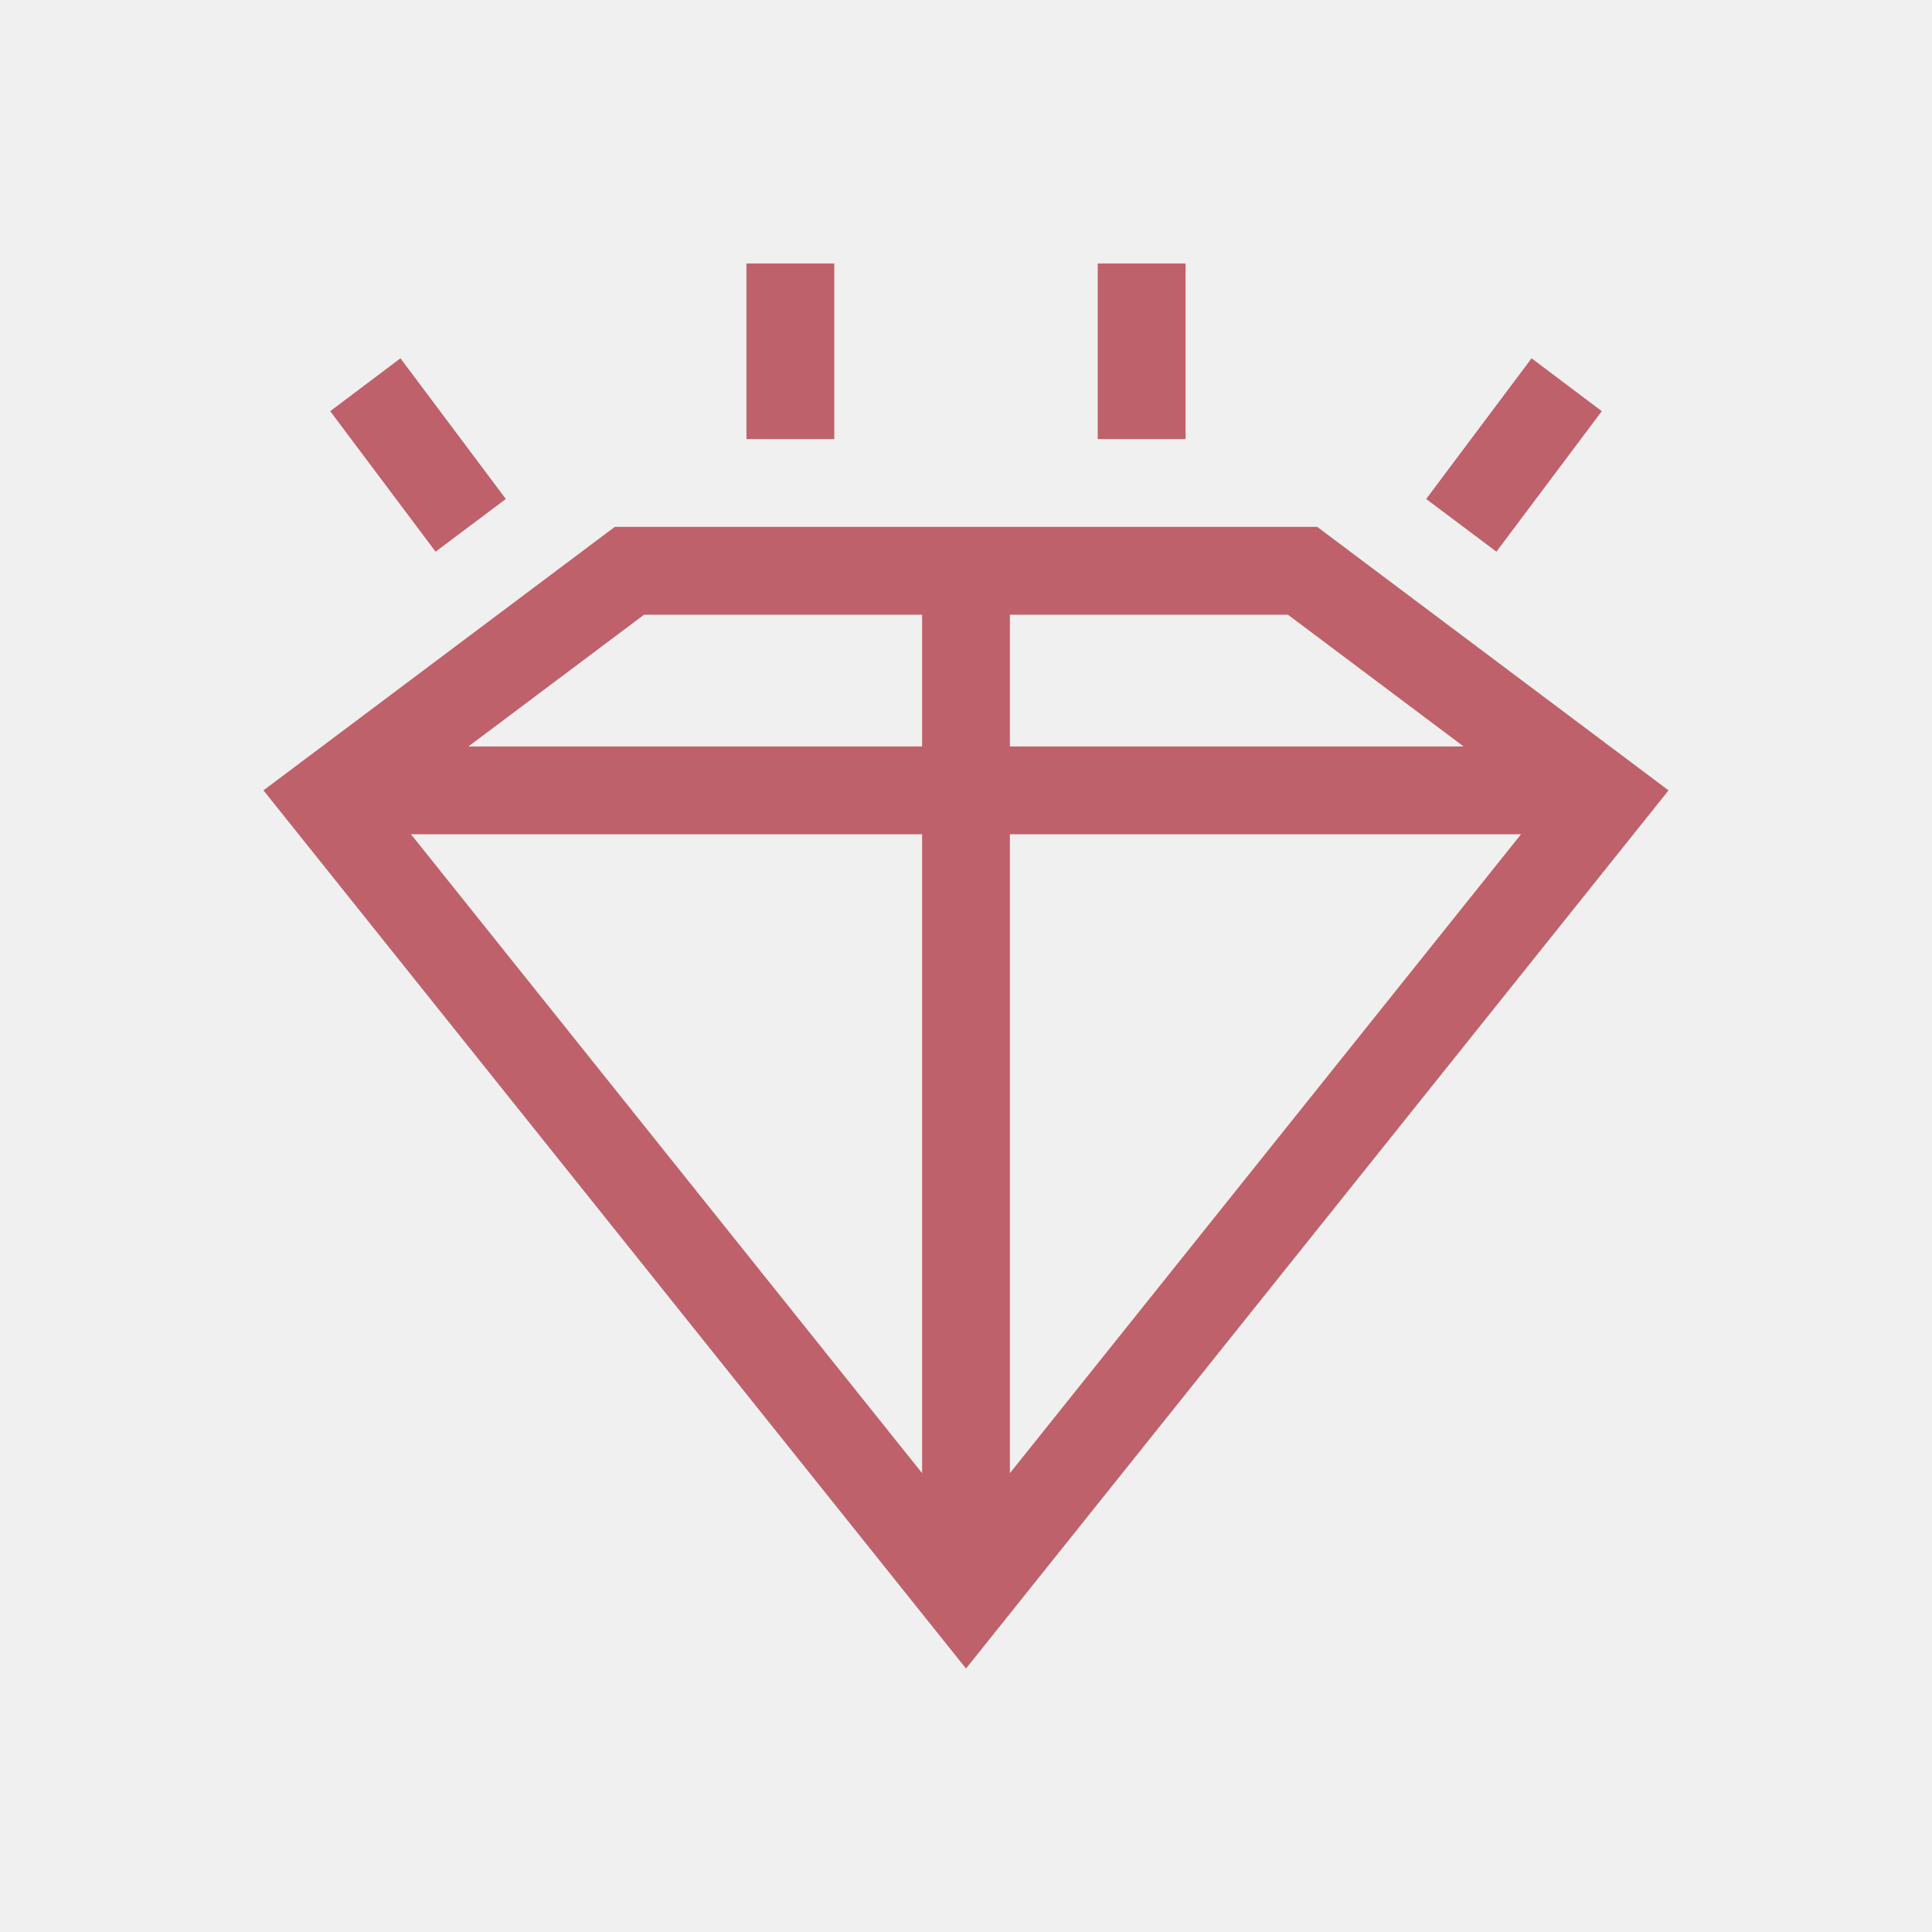
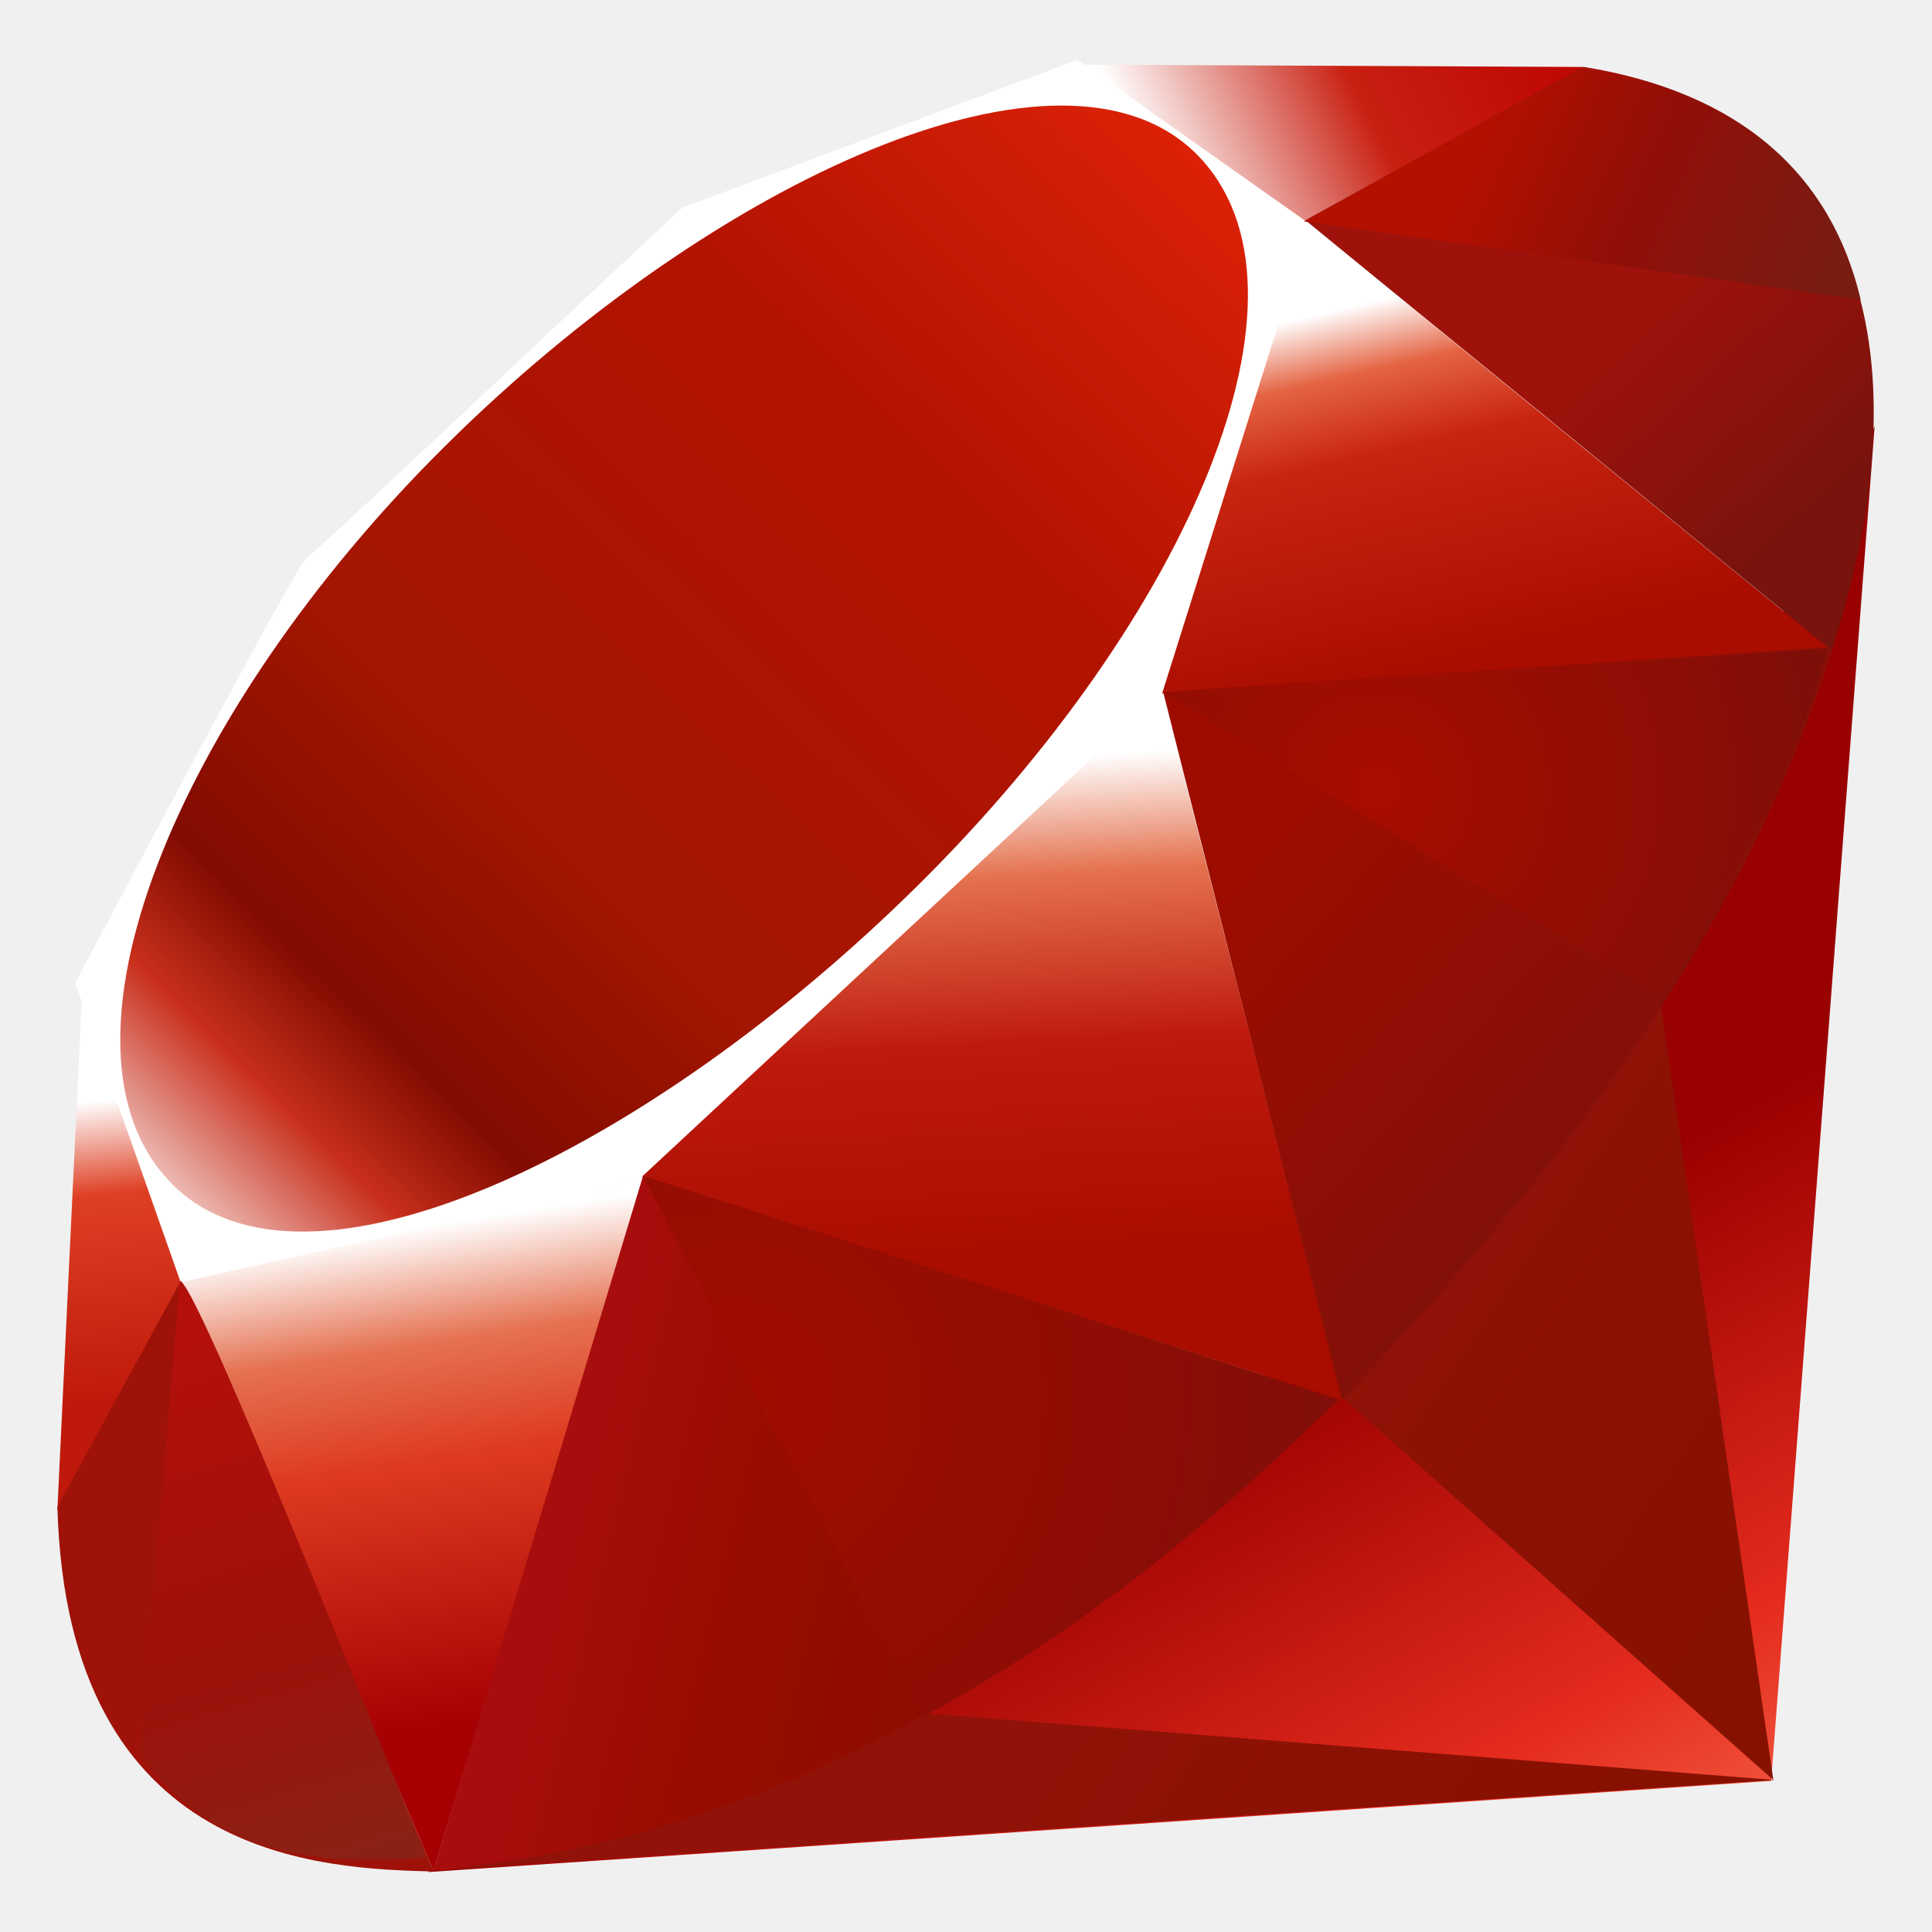
- <svg xmlns="http://www.w3.org/2000/svg" width="22" height="22" version="1.1">
-   <path d="M8.5 3v2h1V3h-1zm4 0v2h1V3h-1zM4.56 4.08l-.8.602 1.2 1.6.8-.6-1.2-1.602zm12.88 0l-1.2 1.602.8.6 1.2-1.6-.8-.602zM7 6L3 9l8 10 8-10-4-3H7zm.334 1H10.5v1.5H5.334l2-1.5zM11.5 7h3.166l2 1.5H11.5V7zM4.68 9.5h5.82v7.275L4.68 9.5zm6.82 0h5.82l-5.82 7.275V9.5z" fill="#bf616a" fill-rule="evenodd" />
+ <svg xmlns="http://www.w3.org/2000/svg" viewBox="0 0 128 128">
+   <linearGradient id="ruby-original-a" gradientUnits="userSpaceOnUse" x1="157.08" y1="2382.05" x2="131.682" y2="2426.892" gradientTransform="matrix(1 0 0 -1 -47.5 2517)">
+     <stop offset="0" stop-color="#FB7655" />
+     <stop offset="0" stop-color="#FB7655" />
+     <stop offset=".41" stop-color="#E42B1E" />
+     <stop offset=".99" stop-color="#900" />
+     <stop offset="1" stop-color="#900" />
+   </linearGradient>
+   <path fill="url(#ruby-original-a)" d="M97.078 83.214L28.34 124.031l89.003-6.04 6.855-89.745z" />
+   <linearGradient id="ruby-original-b" gradientUnits="userSpaceOnUse" x1="169.731" y1="2419.72" x2="136.998" y2="2441.685" gradientTransform="matrix(1 0 0 -1 -47.5 2517)">
+     <stop offset="0" stop-color="#871101" />
+     <stop offset="0" stop-color="#871101" />
+     <stop offset=".99" stop-color="#911209" />
+     <stop offset="1" stop-color="#911209" />
+   </linearGradient>
+   <path fill="url(#ruby-original-b)" d="M117.488 117.93l-7.649-52.799-20.837 27.514z" />
+   <linearGradient id="ruby-original-c" gradientUnits="userSpaceOnUse" x1="143.542" y1="2380.69" x2="110.81" y2="2402.655" gradientTransform="matrix(1 0 0 -1 -47.5 2517)">
+     <stop offset="0" stop-color="#871101" />
+     <stop offset="0" stop-color="#871101" />
+     <stop offset=".99" stop-color="#911209" />
+     <stop offset="1" stop-color="#911209" />
+   </linearGradient>
+   <path fill="url(#ruby-original-c)" d="M117.592 117.93l-56.044-4.399-32.91 10.385z" />
+   <linearGradient id="ruby-original-d" gradientUnits="userSpaceOnUse" x1="74.817" y1="2435.622" x2="79.891" y2="2402.644" gradientTransform="matrix(1 0 0 -1 -47.5 2517)">
+     <stop offset="0" stop-color="#fff" />
+     <stop offset="0" stop-color="#fff" />
+     <stop offset=".23" stop-color="#E57252" />
+     <stop offset=".46" stop-color="#DE3B20" />
+     <stop offset=".99" stop-color="#A60003" />
+     <stop offset="1" stop-color="#A60003" />
+   </linearGradient>
+   <path fill="url(#ruby-original-d)" d="M28.717 123.928l14.001-45.867-30.81 6.588z" />
+   <linearGradient id="ruby-original-e" gradientUnits="userSpaceOnUse" x1="109.719" y1="2466.413" x2="111.589" y2="2432.757" gradientTransform="matrix(1 0 0 -1 -47.5 2517)">
+     <stop offset="0" stop-color="#fff" />
+     <stop offset="0" stop-color="#fff" />
+     <stop offset=".23" stop-color="#E4714E" />
+     <stop offset=".56" stop-color="#BE1A0D" />
+     <stop offset=".99" stop-color="#A80D00" />
+     <stop offset="1" stop-color="#A80D00" />
+   </linearGradient>
+   <path fill="url(#ruby-original-e)" d="M88.996 92.797l-12.882-50.46-36.866 34.558z" />
+   <linearGradient id="ruby-original-f" gradientUnits="userSpaceOnUse" x1="140.691" y1="2497.523" x2="146.289" y2="2473.401" gradientTransform="matrix(1 0 0 -1 -47.5 2517)">
+     <stop offset="0" stop-color="#fff" />
+     <stop offset="0" stop-color="#fff" />
+     <stop offset=".18" stop-color="#E46342" />
+     <stop offset=".4" stop-color="#C82410" />
+     <stop offset=".99" stop-color="#A80D00" />
+     <stop offset="1" stop-color="#A80D00" />
+   </linearGradient>
+   <path fill="url(#ruby-original-f)" d="M121.275 43.047L86.426 14.585l-9.704 31.373z" />
+   <linearGradient id="ruby-original-g" gradientUnits="userSpaceOnUse" x1="123.6" y1="2506.018" x2="147.719" y2="2518.077" gradientTransform="matrix(1 0 0 -1 -47.5 2517)">
+     <stop offset="0" stop-color="#fff" />
+     <stop offset="0" stop-color="#fff" />
+     <stop offset=".54" stop-color="#C81F11" />
+     <stop offset=".99" stop-color="#BF0905" />
+     <stop offset="1" stop-color="#BF0905" />
+   </linearGradient>
+   <path fill="url(#ruby-original-g)" d="M104.978 4.437L84.481 15.764 71.551 4.285z" />
+   <linearGradient id="ruby-original-h" gradientUnits="userSpaceOnUse" x1="53.674" y1="2444.028" x2="55.66" y2="2424.153" gradientTransform="matrix(1 0 0 -1 -47.5 2517)">
+     <stop offset="0" stop-color="#fff" />
+     <stop offset="0" stop-color="#fff" />
+     <stop offset=".31" stop-color="#DE4024" />
+     <stop offset=".99" stop-color="#BF190B" />
+     <stop offset="1" stop-color="#BF190B" />
+   </linearGradient>
+   <path fill="url(#ruby-original-h)" d="M3.802 100.034l8.586-15.659L5.442 65.72z" />
+   <path fill="#fff" d="M4.981 65.131l6.987 19.821 30.365-6.812L77 45.922l9.783-31.075L71.38 3.969l-26.19 9.802c-8.252 7.675-24.263 22.86-24.84 23.146-.573.291-10.575 19.195-15.369 28.214z" />
+   <linearGradient id="ruby-original-i" gradientUnits="userSpaceOnUse" x1="40.026" y1="2418.781" x2="133.345" y2="2514.739" gradientTransform="matrix(1 0 0 -1 -47.5 2517)">
+     <stop offset="0" stop-color="#BD0012" />
+     <stop offset="0" stop-color="#BD0012" />
+     <stop offset=".07" stop-color="#fff" />
+     <stop offset=".17" stop-color="#fff" />
+     <stop offset=".27" stop-color="#C82F1C" />
+     <stop offset=".33" stop-color="#820C01" />
+     <stop offset=".46" stop-color="#A31601" />
+     <stop offset=".72" stop-color="#B31301" />
+     <stop offset=".99" stop-color="#E82609" />
+     <stop offset="1" stop-color="#E82609" />
+   </linearGradient>
+   <path fill="url(#ruby-original-i)" d="M29.519 29.521c17.882-17.73 40.937-28.207 49.785-19.28 8.843 8.926-.534 30.62-18.418 48.345-17.884 17.725-40.653 28.779-49.493 19.852-8.849-8.92.242-31.191 18.126-48.917z" />
+   <linearGradient id="ruby-original-j" gradientUnits="userSpaceOnUse" x1="111.507" y1="2409.102" x2="83.398" y2="2416.039" gradientTransform="matrix(1 0 0 -1 -47.5 2517)">
+     <stop offset="0" stop-color="#8C0C01" />
+     <stop offset="0" stop-color="#8C0C01" />
+     <stop offset=".54" stop-color="#990C00" />
+     <stop offset=".99" stop-color="#A80D0E" />
+     <stop offset="1" stop-color="#A80D0E" />
+   </linearGradient>
+   <path fill="url(#ruby-original-j)" d="M28.717 123.909l13.89-46.012 46.135 14.82c-16.68 15.642-35.233 28.865-60.025 31.192z" />
+   <linearGradient id="ruby-original-k" gradientUnits="userSpaceOnUse" x1="159.785" y1="2442.837" x2="134.814" y2="2465.217" gradientTransform="matrix(1 0 0 -1 -47.5 2517)">
+     <stop offset="0" stop-color="#7E110B" />
+     <stop offset="0" stop-color="#7E110B" />
+     <stop offset=".99" stop-color="#9E0C00" />
+     <stop offset="1" stop-color="#9E0C00" />
+   </linearGradient>
+   <path fill="url(#ruby-original-k)" d="M77.062 45.831l11.844 46.911c13.934-14.65 26.439-30.401 32.563-49.883l-44.407 2.972z" />
+   <linearGradient id="ruby-original-l" gradientUnits="userSpaceOnUse" x1="168.959" y1="2483.901" x2="156.521" y2="2497.199" gradientTransform="matrix(1 0 0 -1 -47.5 2517)">
+     <stop offset="0" stop-color="#79130D" />
+     <stop offset="0" stop-color="#79130D" />
+     <stop offset=".99" stop-color="#9E120B" />
+     <stop offset="1" stop-color="#9E120B" />
+   </linearGradient>
+   <path fill="url(#ruby-original-l)" d="M121.348 43.097c4.74-14.305 5.833-34.825-16.517-38.635l-18.339 10.13 34.856 28.505z" />
+   <path fill="#9E1209" d="M3.802 99.828c.656 23.608 17.689 23.959 24.945 24.167l-16.759-39.14-8.186 14.973z" />
+   <radialGradient id="ruby-original-m" cx="138.703" cy="2464.789" r="30.601" gradientTransform="matrix(1 0 0 -1 -47.5 2517)" gradientUnits="userSpaceOnUse">
+     <stop offset="0" stop-color="#A80D00" />
+     <stop offset="0" stop-color="#A80D00" />
+     <stop offset=".99" stop-color="#7E0E08" />
+     <stop offset="1" stop-color="#7E0E08" />
+   </radialGradient>
+   <path fill="url(#ruby-original-m)" d="M77.128 45.904c10.708 6.581 32.286 19.798 32.723 20.041.68.383 9.304-14.542 11.261-22.976l-43.984 2.935z" />
+   <radialGradient id="ruby-original-n" cx="96.325" cy="2424.465" r="40.679" gradientTransform="matrix(1 0 0 -1 -47.5 2517)" gradientUnits="userSpaceOnUse">
+     <stop offset="0" stop-color="#A30C00" />
+     <stop offset="0" stop-color="#A30C00" />
+     <stop offset=".99" stop-color="#800E08" />
+     <stop offset="1" stop-color="#800E08" />
+   </radialGradient>
+   <path fill="url(#ruby-original-n)" d="M42.589 77.897l18.57 35.828c10.98-5.955 19.579-13.211 27.454-20.983L42.589 77.897z" />
+   <linearGradient id="ruby-original-o" gradientUnits="userSpaceOnUse" x1="67.509" y1="2393.115" x2="57.373" y2="2427.506" gradientTransform="matrix(1 0 0 -1 -47.5 2517)">
+     <stop offset="0" stop-color="#8B2114" />
+     <stop offset="0" stop-color="#8B2114" />
+     <stop offset=".43" stop-color="#9E100A" />
+     <stop offset=".99" stop-color="#B3100C" />
+     <stop offset="1" stop-color="#B3100C" />
+   </linearGradient>
+   <path fill="url(#ruby-original-o)" d="M11.914 84.904l-2.631 31.331c4.964 6.781 11.794 7.371 18.96 6.842-5.184-12.9-15.538-38.696-16.329-38.173z" />
+   <linearGradient id="ruby-original-p" gradientUnits="userSpaceOnUse" x1="145.272" y1="2507.076" x2="167.996" y2="2497.045" gradientTransform="matrix(1 0 0 -1 -47.5 2517)">
+     <stop offset="0" stop-color="#B31000" />
+     <stop offset="0" stop-color="#B31000" />
+     <stop offset=".44" stop-color="#910F08" />
+     <stop offset=".99" stop-color="#791C12" />
+     <stop offset="1" stop-color="#791C12" />
+   </linearGradient>
+   <path fill="url(#ruby-original-p)" d="M86.384 14.67l36.891 5.177c-1.969-8.343-8.015-13.727-18.32-15.41L86.384 14.67z" />
</svg>
